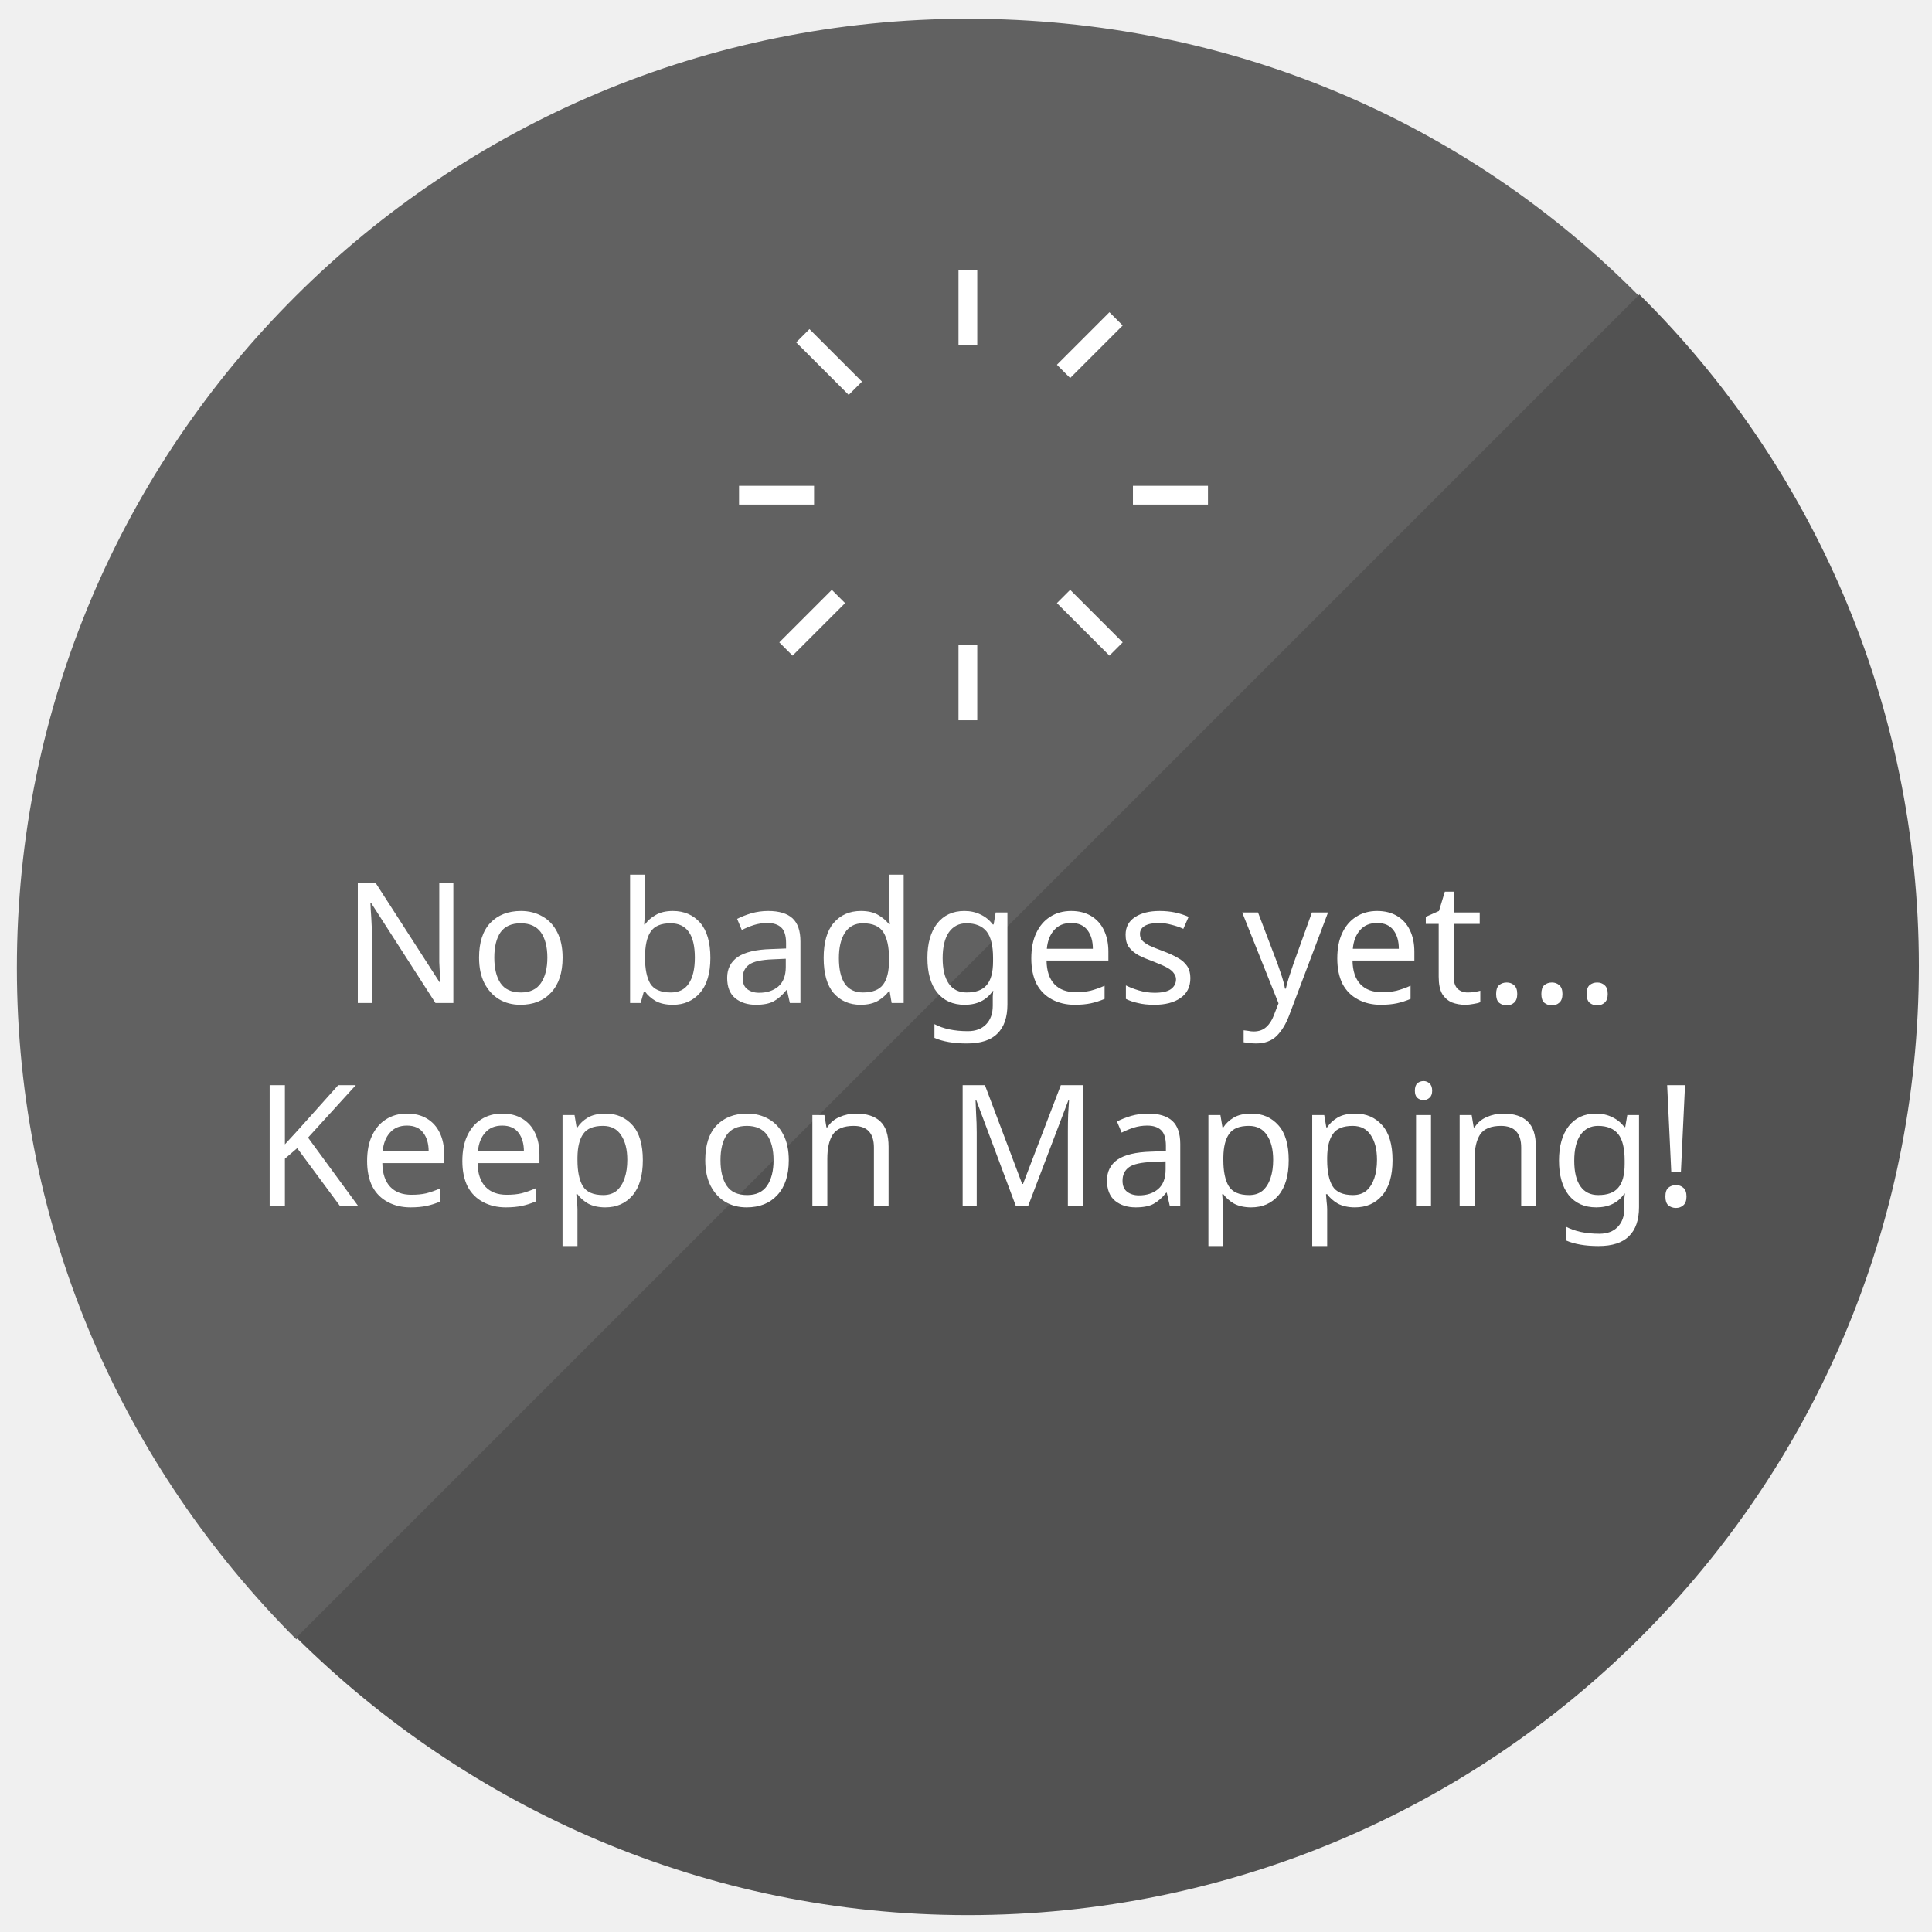
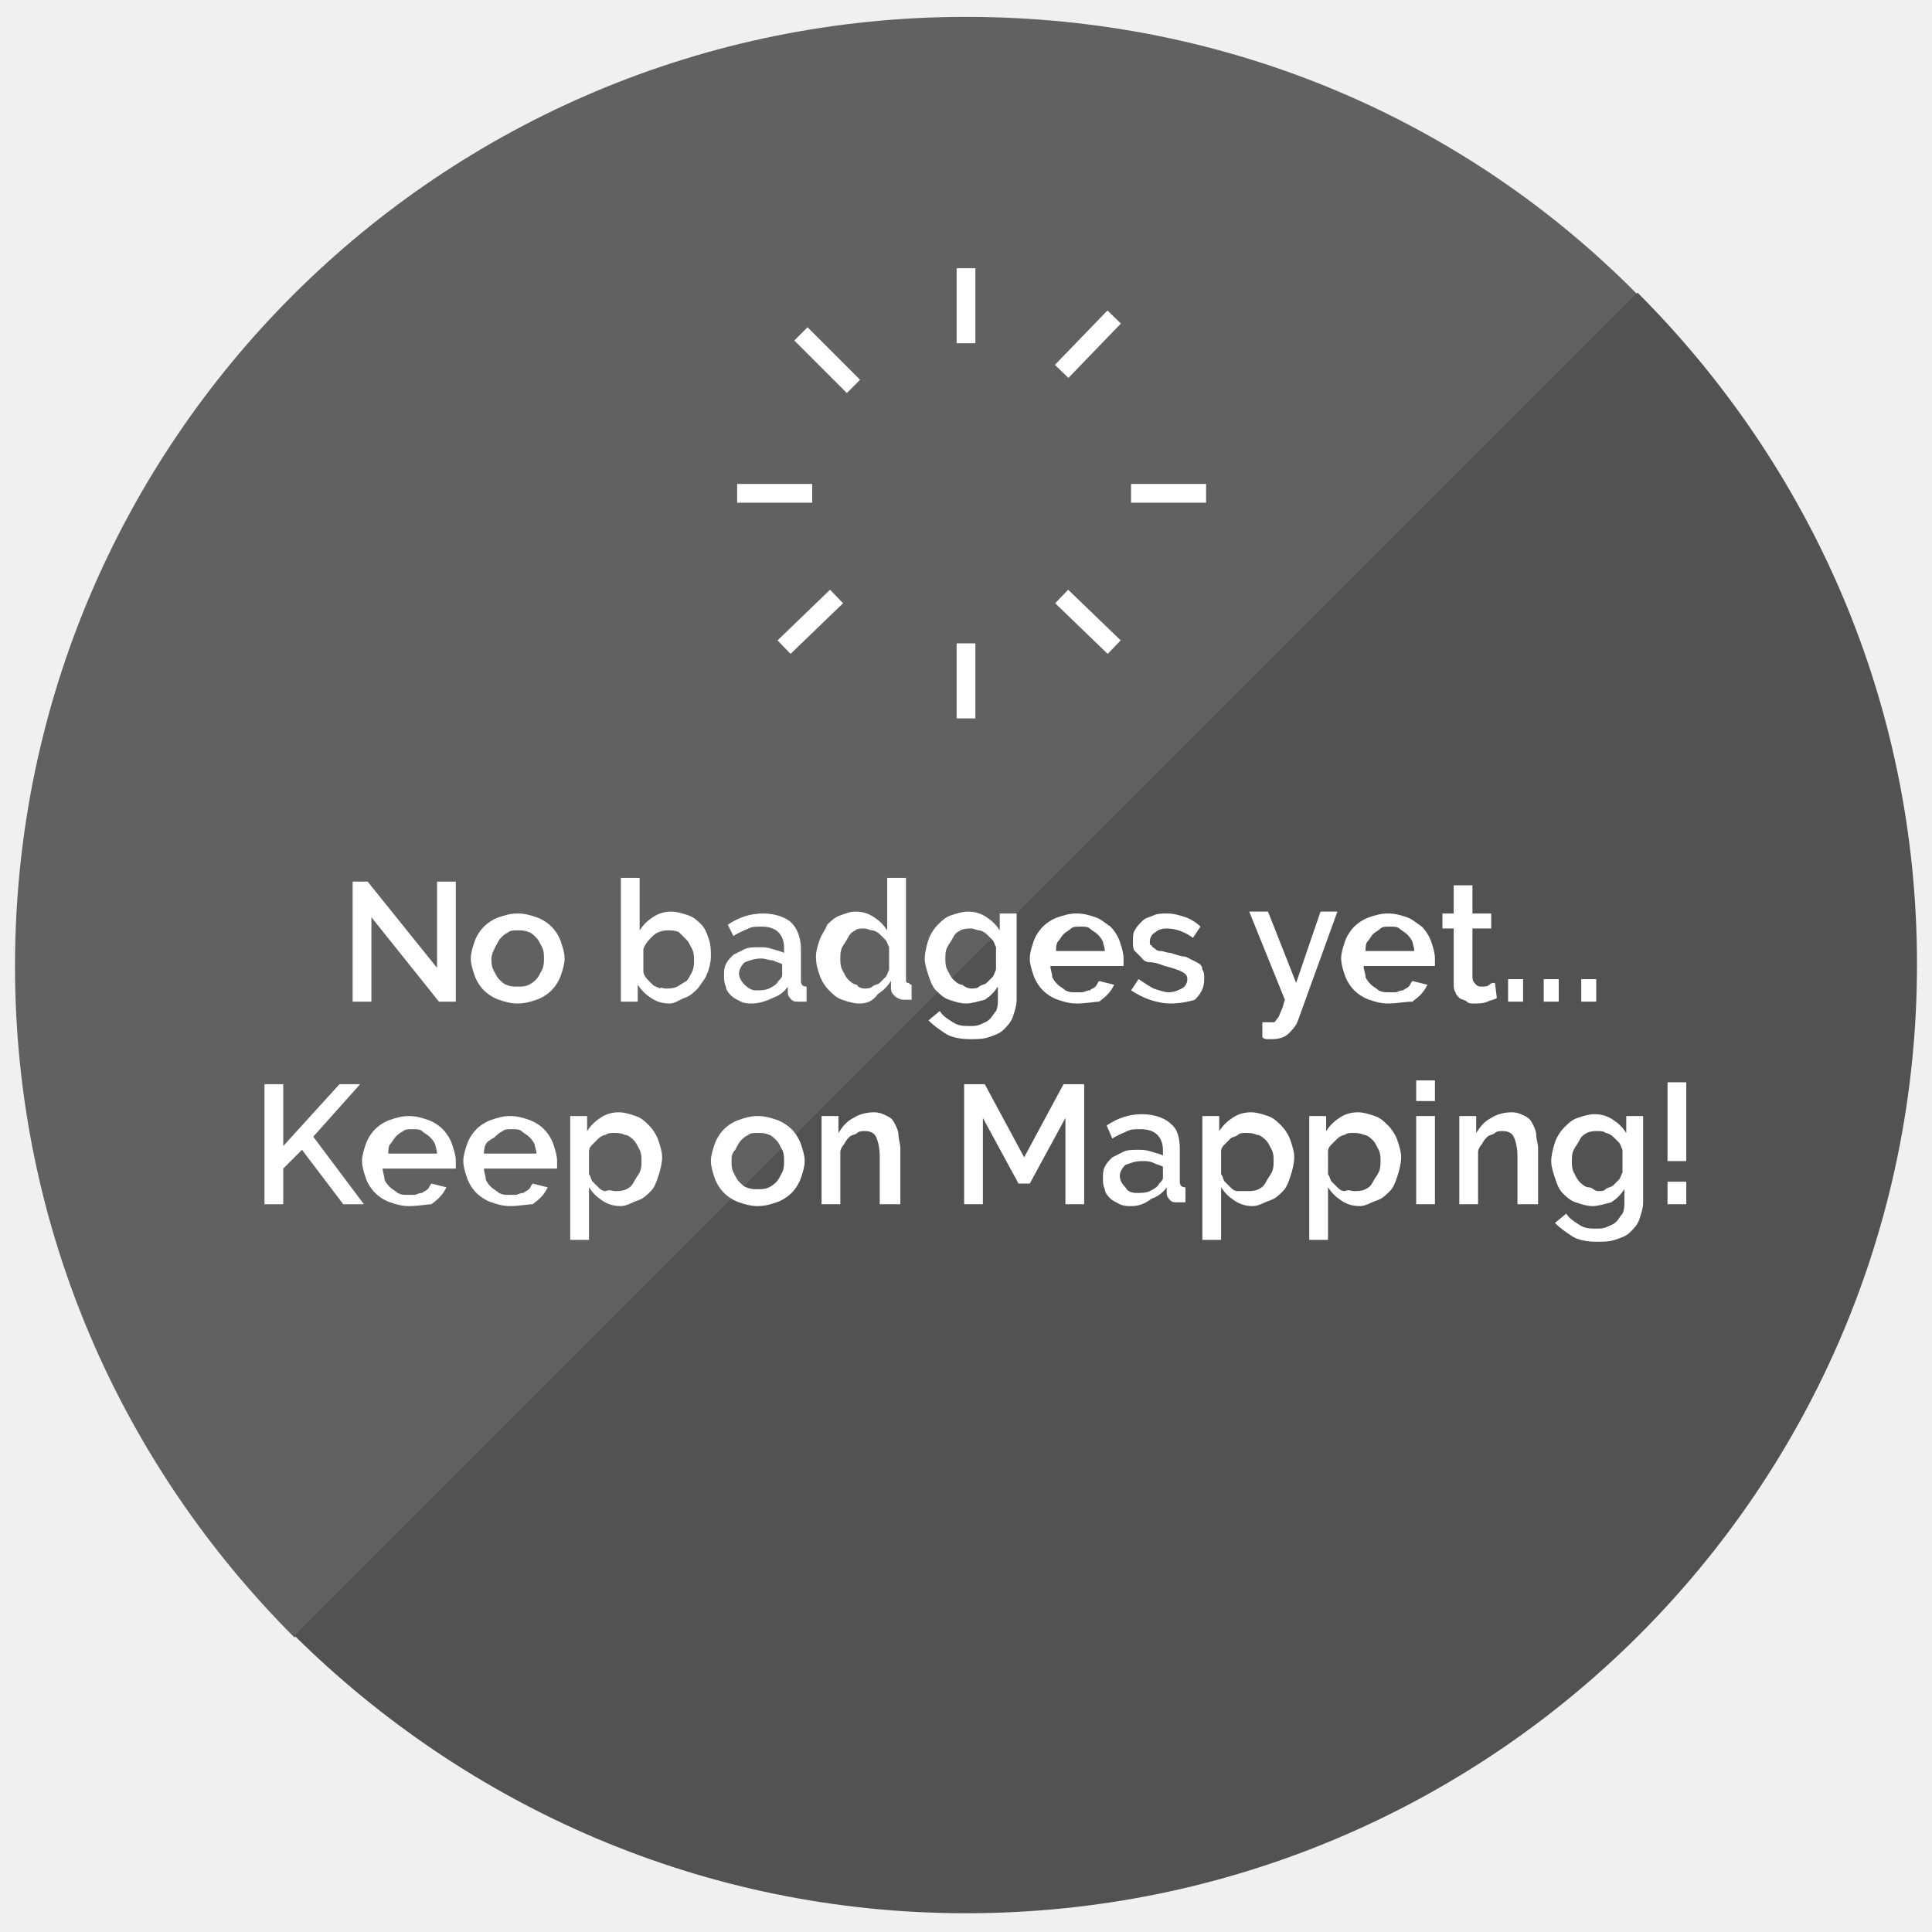
- <svg xmlns="http://www.w3.org/2000/svg" version="1.1" id="Layer_1" x="0px" y="0px" viewBox="-20 21 103 103" style="enable-background:new -20 21 103 103;" xml:space="preserve">
+ <svg xmlns="http://www.w3.org/2000/svg" version="1.1" id="Layer_1" x="0px" y="0px" viewBox="-20 75 103 103" style="enable-background:new -20 75 103 103;" xml:space="preserve">
  <style type="text/css">
	.st0{fill:#616161;}
	.st1{fill:#525252;}
	.st2{fill:none;stroke:#FFFFFF;stroke-miterlimit:10;}
- 	.st3{fill:#FFFFFF;}
- 	.st4{font-family:'Raleway-SemiBold';}
- 	.st5{font-size:9px;}
+ 	.st3{enable-background:new    ;}
+ 	.st4{fill:#FFFFFF;}
</style>
  <g id="Page-1_1_">
    <g id="_x31_-1-graphic">
      <g id="Page-1">
        <g id="Badge_Inner">
          <g id="Group">
            <g id="Shape">
-               <path class="st0" d="M31.6,22c-28,0-50.7,22.6-50.7,50.6c0,14,5.7,26.6,14.9,35.8l71.6-71.6C58.2,27.5,45.6,22,31.6,22        L31.6,22L31.6,22z" />
-               <path class="st1" d="M67.4,36.7l-71.6,71.6c9.2,9.1,21.8,14.8,35.8,14.8c28,0,50.7-22.6,50.7-50.6        C82.3,58.5,76.6,45.8,67.4,36.7L67.4,36.7L67.4,36.7z" />
+               <path class="st0" d="M31.5,75.9c-28,0-50.7,22.6-50.7,50.6c0,14,5.7,26.6,14.9,35.8l71.6-71.6C58.1,81.4,45.5,75.9,31.5,75.9        L31.5,75.9L31.5,75.9z" />
+               <path class="st1" d="M67.3,90.6l-71.6,71.6c9.2,9.1,21.8,14.8,35.8,14.8c28,0,50.7-22.6,50.7-50.6        C82.2,112.4,76.5,99.8,67.3,90.6L67.3,90.6L67.3,90.6z" />
            </g>
          </g>
        </g>
      </g>
    </g>
  </g>
  <g>
-     <line class="st2" x1="31.6" y1="55.4" x2="31.6" y2="59.4" />
-     <line class="st2" x1="31.6" y1="35.4" x2="31.6" y2="39.4" />
-     <line class="st2" x1="23.4" y1="47.4" x2="19.4" y2="47.4" />
-     <line class="st2" x1="44.4" y1="47.4" x2="40.4" y2="47.4" />
-     <line class="st2" x1="25.6" y1="41.7" x2="22.8" y2="38.9" />
-     <line class="st2" x1="39.5" y1="55.6" x2="36.7" y2="52.8" />
-     <line class="st2" x1="36.7" y1="40.8" x2="39.5" y2="38" />
-     <line class="st2" x1="21.9" y1="55.6" x2="24.7" y2="52.8" />
+     <line class="st2" x1="31.5" y1="109.3" x2="31.5" y2="113.3" />
+     <line class="st2" x1="31.5" y1="89.3" x2="31.5" y2="93.3" />
+     <line class="st2" x1="23.3" y1="101.3" x2="19.3" y2="101.3" />
+     <line class="st2" x1="44.3" y1="101.3" x2="40.3" y2="101.3" />
+     <line class="st2" x1="25.5" y1="95.6" x2="22.7" y2="92.8" />
+     <line class="st2" x1="39.4" y1="109.5" x2="36.6" y2="106.8" />
+     <line class="st2" x1="36.6" y1="94.8" x2="39.4" y2="91.9" />
+     <line class="st2" x1="21.8" y1="109.5" x2="24.6" y2="106.8" />
  </g>
  <g>
-     <text transform="matrix(1 0 0 1 -1.7995 74.4733)">
-       <tspan x="0" y="0" class="st3 st4 st5">No badges yet...</tspan>
-       <tspan x="-4.7" y="10.8" class="st3 st4 st5">Keep on Mapping!</tspan>
-     </text>
+     <g class="st3">
+       <path class="st4" d="M-0.2,123.9v4.5h-1V122h0.8l3.7,4.6V122h1v6.4H3.4L-0.2,123.9z" />
+       <path class="st4" d="M7.6,128.5c-0.4,0-0.7-0.1-1-0.2s-0.6-0.3-0.8-0.5c-0.2-0.2-0.4-0.5-0.5-0.8c-0.1-0.3-0.2-0.6-0.2-0.9    c0-0.3,0.1-0.6,0.2-0.9c0.1-0.3,0.3-0.6,0.5-0.8c0.2-0.2,0.5-0.4,0.8-0.5c0.3-0.1,0.6-0.2,1-0.2c0.4,0,0.7,0.1,1,0.2    s0.6,0.3,0.8,0.5c0.2,0.2,0.4,0.5,0.5,0.8c0.1,0.3,0.2,0.6,0.2,0.9c0,0.3-0.1,0.6-0.2,0.9c-0.1,0.3-0.3,0.6-0.5,0.8    c-0.2,0.2-0.5,0.4-0.8,0.5S8,128.5,7.6,128.5z M6.2,126.1c0,0.2,0,0.4,0.1,0.6c0.1,0.2,0.2,0.4,0.3,0.5c0.1,0.1,0.3,0.3,0.4,0.3    c0.2,0.1,0.4,0.1,0.6,0.1c0.2,0,0.4,0,0.6-0.1c0.2-0.1,0.3-0.2,0.4-0.3c0.1-0.1,0.2-0.3,0.3-0.5c0.1-0.2,0.1-0.4,0.1-0.6    c0-0.2,0-0.4-0.1-0.6c-0.1-0.2-0.2-0.4-0.3-0.5c-0.1-0.1-0.3-0.3-0.4-0.3c-0.2-0.1-0.4-0.1-0.6-0.1c-0.2,0-0.4,0-0.5,0.1    c-0.2,0.1-0.3,0.2-0.4,0.3c-0.1,0.1-0.2,0.3-0.3,0.5C6.3,125.7,6.2,125.9,6.2,126.1z" />
+       <path class="st4" d="M15.7,128.5c-0.4,0-0.7-0.1-1-0.3c-0.3-0.2-0.5-0.4-0.7-0.7v0.9h-0.9v-6.6h1v2.8c0.2-0.3,0.4-0.5,0.7-0.7    c0.3-0.2,0.6-0.3,1-0.3c0.3,0,0.6,0.1,0.9,0.2c0.3,0.1,0.5,0.3,0.7,0.5c0.2,0.2,0.3,0.5,0.4,0.8s0.1,0.6,0.1,0.9    c0,0.3-0.1,0.7-0.2,0.9c-0.1,0.3-0.3,0.5-0.5,0.8c-0.2,0.2-0.4,0.4-0.7,0.5S16,128.5,15.7,128.5z M15.5,127.7c0.2,0,0.4,0,0.6-0.1    c0.2-0.1,0.3-0.2,0.5-0.3c0.1-0.1,0.2-0.3,0.3-0.5c0.1-0.2,0.1-0.4,0.1-0.6s0-0.4-0.1-0.6s-0.2-0.4-0.3-0.5    c-0.1-0.1-0.3-0.3-0.4-0.4c-0.2-0.1-0.4-0.1-0.6-0.1c-0.3,0-0.6,0.1-0.8,0.3c-0.2,0.2-0.4,0.4-0.5,0.7v1.2c0,0.1,0.1,0.3,0.2,0.4    s0.2,0.2,0.3,0.3s0.2,0.1,0.4,0.2C15.2,127.6,15.3,127.7,15.5,127.7z" />
+       <path class="st4" d="M20.1,128.5c-0.2,0-0.4,0-0.6-0.1s-0.4-0.2-0.5-0.3c-0.1-0.1-0.3-0.3-0.3-0.5c-0.1-0.2-0.1-0.4-0.1-0.6    c0-0.2,0-0.4,0.1-0.6c0.1-0.2,0.2-0.3,0.4-0.5c0.2-0.1,0.4-0.2,0.6-0.3c0.2-0.1,0.5-0.1,0.8-0.1c0.2,0,0.4,0,0.7,0.1    s0.4,0.1,0.6,0.2v-0.3c0-0.3-0.1-0.6-0.3-0.8c-0.2-0.2-0.5-0.3-0.9-0.3c-0.3,0-0.5,0-0.7,0.1c-0.2,0.1-0.5,0.2-0.8,0.4l-0.3-0.6    c0.6-0.4,1.2-0.6,1.9-0.6c0.6,0,1.2,0.2,1.5,0.5s0.5,0.8,0.5,1.4v1.7c0,0.2,0.1,0.3,0.3,0.3v0.8c-0.1,0-0.2,0-0.2,0s-0.1,0-0.2,0    c-0.2,0-0.3,0-0.4-0.1c-0.1-0.1-0.2-0.2-0.2-0.4l0-0.3c-0.2,0.3-0.5,0.5-0.8,0.6C20.8,128.4,20.4,128.5,20.1,128.5z M20.3,127.8    c0.2,0,0.5,0,0.7-0.1s0.4-0.2,0.5-0.4c0.1-0.1,0.2-0.2,0.2-0.3v-0.6c-0.2-0.1-0.3-0.1-0.5-0.2c-0.2,0-0.4-0.1-0.6-0.1    c-0.4,0-0.6,0.1-0.9,0.2c-0.2,0.2-0.3,0.4-0.3,0.6c0,0.2,0.1,0.4,0.3,0.6C19.9,127.7,20.1,127.8,20.3,127.8z" />
+       <path class="st4" d="M25.8,128.5c-0.3,0-0.6-0.1-0.9-0.2s-0.5-0.3-0.7-0.5c-0.2-0.2-0.4-0.5-0.5-0.8c-0.1-0.3-0.2-0.6-0.2-1    c0-0.3,0.1-0.6,0.2-0.9s0.3-0.5,0.4-0.8c0.2-0.2,0.4-0.4,0.7-0.5s0.5-0.2,0.8-0.2c0.4,0,0.7,0.1,1,0.3c0.3,0.2,0.5,0.4,0.7,0.7    v-2.8h1v5.4c0,0.1,0,0.2,0.1,0.2s0.1,0.1,0.2,0.1v0.8c-0.1,0-0.2,0-0.2,0s-0.1,0-0.2,0c-0.2,0-0.4-0.1-0.5-0.2    c-0.1-0.1-0.2-0.2-0.2-0.4l0-0.4c-0.2,0.3-0.4,0.5-0.7,0.7C26.5,128.4,26.2,128.5,25.8,128.5z M26.1,127.7c0.1,0,0.3,0,0.4-0.1    s0.3-0.1,0.4-0.2s0.2-0.2,0.3-0.3c0.1-0.1,0.1-0.2,0.2-0.4v-1.2c-0.1-0.2-0.1-0.3-0.2-0.4c-0.1-0.1-0.2-0.2-0.3-0.3    c-0.1-0.1-0.3-0.2-0.4-0.2s-0.3-0.1-0.4-0.1c-0.2,0-0.4,0-0.5,0.1c-0.2,0.1-0.3,0.2-0.4,0.4c-0.1,0.2-0.2,0.3-0.3,0.5    c-0.1,0.2-0.1,0.4-0.1,0.6c0,0.2,0,0.4,0.1,0.6c0.1,0.2,0.2,0.4,0.3,0.5c0.1,0.1,0.3,0.3,0.5,0.3    C25.7,127.6,25.9,127.7,26.1,127.7z" />
+       <path class="st4" d="M31.5,128.5c-0.3,0-0.6-0.1-0.9-0.2s-0.5-0.3-0.7-0.5s-0.3-0.5-0.4-0.8c-0.1-0.3-0.2-0.6-0.2-0.9    c0-0.3,0.1-0.7,0.2-1c0.1-0.3,0.3-0.6,0.5-0.8s0.4-0.4,0.7-0.5s0.6-0.2,0.9-0.2c0.4,0,0.7,0.1,1,0.3c0.3,0.2,0.5,0.4,0.7,0.7v-0.9    h0.9v4.6c0,0.3-0.1,0.6-0.2,0.9c-0.1,0.3-0.3,0.5-0.5,0.7c-0.2,0.2-0.5,0.3-0.8,0.4c-0.3,0.1-0.6,0.1-1,0.1c-0.5,0-1-0.1-1.3-0.3    c-0.3-0.2-0.6-0.4-0.9-0.7l0.6-0.5c0.2,0.3,0.4,0.4,0.7,0.6s0.6,0.2,0.9,0.2c0.2,0,0.4,0,0.6-0.1c0.2-0.1,0.3-0.1,0.5-0.3    c0.1-0.1,0.2-0.3,0.3-0.4c0.1-0.2,0.1-0.4,0.1-0.6v-0.7c-0.2,0.3-0.4,0.5-0.7,0.7C32.1,128.4,31.8,128.5,31.5,128.5z M31.8,127.7    c0.1,0,0.3,0,0.4-0.1c0.1-0.1,0.3-0.1,0.4-0.2s0.2-0.2,0.3-0.3c0.1-0.1,0.1-0.2,0.2-0.4v-1.2c-0.1-0.2-0.1-0.3-0.2-0.4    c-0.1-0.1-0.2-0.2-0.3-0.3s-0.3-0.2-0.4-0.2s-0.3-0.1-0.4-0.1c-0.2,0-0.4,0-0.6,0.1c-0.2,0.1-0.3,0.2-0.4,0.4s-0.2,0.3-0.3,0.5    c-0.1,0.2-0.1,0.4-0.1,0.6c0,0.2,0,0.4,0.1,0.6c0.1,0.2,0.2,0.4,0.3,0.5c0.1,0.1,0.3,0.3,0.5,0.3    C31.4,127.6,31.6,127.7,31.8,127.7z" />
+       <path class="st4" d="M37.4,128.5c-0.4,0-0.7-0.1-1-0.2s-0.6-0.3-0.8-0.5s-0.4-0.5-0.5-0.8c-0.1-0.3-0.2-0.6-0.2-0.9    s0.1-0.6,0.2-0.9c0.1-0.3,0.3-0.6,0.5-0.8s0.5-0.4,0.8-0.5s0.6-0.2,1-0.2c0.4,0,0.7,0.1,1,0.2s0.5,0.3,0.8,0.5    c0.2,0.2,0.4,0.5,0.5,0.8c0.1,0.3,0.2,0.6,0.2,0.9c0,0.1,0,0.1,0,0.2c0,0.1,0,0.1,0,0.2H36c0,0.2,0.1,0.4,0.1,0.6    c0.1,0.2,0.2,0.3,0.3,0.4c0.1,0.1,0.3,0.2,0.4,0.3c0.2,0.1,0.3,0.1,0.5,0.1c0.1,0,0.3,0,0.4,0s0.2-0.1,0.4-0.1    c0.1-0.1,0.2-0.1,0.3-0.2c0.1-0.1,0.1-0.2,0.2-0.3l0.8,0.2c-0.2,0.4-0.4,0.6-0.8,0.9C38.4,128.4,37.9,128.5,37.4,128.5z     M38.9,125.7c0-0.2-0.1-0.4-0.1-0.5c-0.1-0.2-0.2-0.3-0.3-0.4s-0.3-0.2-0.4-0.3s-0.3-0.1-0.5-0.1c-0.2,0-0.4,0-0.5,0.1    s-0.3,0.2-0.4,0.3s-0.2,0.3-0.3,0.4s-0.1,0.4-0.1,0.5H38.9z" />
+       <path class="st4" d="M42.4,128.5c-0.4,0-0.8-0.1-1.1-0.2s-0.7-0.3-1-0.5l0.4-0.6c0.3,0.2,0.6,0.4,0.8,0.5c0.3,0.1,0.6,0.2,0.8,0.2    c0.3,0,0.5-0.1,0.7-0.2s0.3-0.3,0.3-0.5c0-0.2-0.1-0.3-0.3-0.4s-0.5-0.2-0.9-0.3c-0.3-0.1-0.5-0.2-0.8-0.2s-0.4-0.2-0.5-0.3    c-0.1-0.1-0.2-0.2-0.3-0.3s-0.1-0.3-0.1-0.5c0-0.2,0-0.5,0.1-0.6c0.1-0.2,0.2-0.3,0.4-0.5s0.4-0.2,0.6-0.3    c0.2-0.1,0.5-0.1,0.7-0.1c0.4,0,0.7,0.1,1,0.2c0.3,0.1,0.6,0.3,0.8,0.5l-0.4,0.6c-0.4-0.3-0.9-0.5-1.4-0.5c-0.3,0-0.5,0.1-0.6,0.2    c-0.2,0.1-0.3,0.3-0.3,0.5c0,0.1,0,0.2,0.1,0.2c0,0.1,0.1,0.1,0.2,0.2s0.2,0.1,0.3,0.1s0.3,0.1,0.5,0.1c0.3,0.1,0.6,0.2,0.8,0.2    c0.2,0.1,0.4,0.2,0.6,0.3c0.2,0.1,0.3,0.2,0.3,0.4c0.1,0.1,0.1,0.3,0.1,0.5c0,0.5-0.2,0.8-0.5,1.1    C43.4,128.4,42.9,128.5,42.4,128.5z" />
+       <path class="st4" d="M47.2,129.5c0.1,0,0.2,0,0.3,0c0.1,0,0.2,0,0.2,0c0.1,0,0.1,0,0.2,0c0.1,0,0.1-0.1,0.2-0.2    c0.1-0.1,0.1-0.2,0.2-0.4c0.1-0.2,0.1-0.3,0.2-0.6l-1.9-4.7h1l1.5,3.8l1.3-3.8h0.9l-2.1,5.8c-0.1,0.3-0.3,0.5-0.5,0.7    c-0.2,0.2-0.5,0.3-0.9,0.3c-0.1,0-0.1,0-0.2,0s-0.2,0-0.3-0.1V129.5z" />
+       <path class="st4" d="M54,128.5c-0.4,0-0.7-0.1-1-0.2s-0.6-0.3-0.8-0.5s-0.4-0.5-0.5-0.8c-0.1-0.3-0.2-0.6-0.2-0.9s0.1-0.6,0.2-0.9    c0.1-0.3,0.3-0.6,0.5-0.8s0.5-0.4,0.8-0.5s0.6-0.2,1-0.2c0.4,0,0.7,0.1,1,0.2s0.5,0.3,0.8,0.5c0.2,0.2,0.4,0.5,0.5,0.8    c0.1,0.3,0.2,0.6,0.2,0.9c0,0.1,0,0.1,0,0.2c0,0.1,0,0.1,0,0.2h-3.8c0,0.2,0.1,0.4,0.1,0.6c0.1,0.2,0.2,0.3,0.3,0.4    c0.1,0.1,0.3,0.2,0.4,0.3c0.2,0.1,0.3,0.1,0.5,0.1c0.1,0,0.3,0,0.4,0s0.2-0.1,0.4-0.1c0.1-0.1,0.2-0.1,0.3-0.2    c0.1-0.1,0.1-0.2,0.2-0.3l0.8,0.2c-0.2,0.4-0.4,0.6-0.8,0.9C54.9,128.4,54.5,128.5,54,128.5z M55.4,125.7c0-0.2-0.1-0.4-0.1-0.5    c-0.1-0.2-0.2-0.3-0.3-0.4s-0.3-0.2-0.4-0.3s-0.3-0.1-0.5-0.1c-0.2,0-0.4,0-0.5,0.1s-0.3,0.2-0.4,0.3s-0.2,0.3-0.3,0.4    s-0.1,0.4-0.1,0.5H55.4z" />
+       <path class="st4" d="M59.8,128.2c-0.1,0.1-0.3,0.1-0.5,0.2c-0.2,0.1-0.5,0.1-0.7,0.1c-0.2,0-0.3,0-0.4-0.1s-0.3-0.1-0.4-0.2    c-0.1-0.1-0.2-0.2-0.2-0.3c-0.1-0.1-0.1-0.3-0.1-0.5v-2.9h-0.6v-0.8h0.6v-1.5h1v1.5h1v0.8h-1v2.6c0,0.2,0.1,0.3,0.2,0.4    c0.1,0.1,0.2,0.1,0.3,0.1s0.3,0,0.4-0.1s0.2-0.1,0.3-0.1L59.8,128.2z" />
+       <path class="st4" d="M60.4,128.4v-1.2h0.8v1.2H60.4z" />
+       <path class="st4" d="M62.3,128.4v-1.2h0.8v1.2H62.3z" />
+       <path class="st4" d="M64.3,128.4v-1.2h0.8v1.2H64.3z" />
+     </g>
+     <g class="st3">
+       <path class="st4" d="M-5.9,139.2v-6.4h1v3.3l3-3.3h1.1l-2.5,2.8l2.7,3.6h-1.1l-2.2-2.9l-1,1v1.9H-5.9z" />
+       <path class="st4" d="M1.8,139.3c-0.4,0-0.7-0.1-1-0.2c-0.3-0.1-0.6-0.3-0.8-0.5s-0.4-0.5-0.5-0.8c-0.1-0.3-0.2-0.6-0.2-0.9    s0.1-0.6,0.2-0.9c0.1-0.3,0.3-0.6,0.5-0.8s0.5-0.4,0.8-0.5c0.3-0.1,0.6-0.2,1-0.2c0.4,0,0.7,0.1,1,0.2s0.6,0.3,0.8,0.5    c0.2,0.2,0.4,0.5,0.5,0.8c0.1,0.3,0.2,0.6,0.2,0.9c0,0.1,0,0.1,0,0.2c0,0.1,0,0.1,0,0.2H0.4c0,0.2,0.1,0.4,0.1,0.6    c0.1,0.2,0.2,0.3,0.3,0.4c0.1,0.1,0.3,0.2,0.4,0.3c0.2,0.1,0.3,0.1,0.5,0.1c0.1,0,0.3,0,0.4,0c0.1,0,0.2-0.1,0.4-0.1    c0.1-0.1,0.2-0.1,0.3-0.2c0.1-0.1,0.1-0.2,0.2-0.3l0.8,0.2c-0.2,0.4-0.4,0.6-0.8,0.9C2.8,139.2,2.3,139.3,1.8,139.3z M3.3,136.5    c0-0.2-0.1-0.4-0.1-0.5c-0.1-0.2-0.2-0.3-0.3-0.4s-0.3-0.2-0.4-0.3s-0.3-0.1-0.5-0.1s-0.4,0-0.5,0.1c-0.2,0.1-0.3,0.2-0.4,0.3    s-0.2,0.3-0.3,0.4s-0.1,0.4-0.1,0.5H3.3z" />
+       <path class="st4" d="M7.2,139.3c-0.4,0-0.7-0.1-1-0.2c-0.3-0.1-0.6-0.3-0.8-0.5s-0.4-0.5-0.5-0.8c-0.1-0.3-0.2-0.6-0.2-0.9    s0.1-0.6,0.2-0.9c0.1-0.3,0.3-0.6,0.5-0.8s0.5-0.4,0.8-0.5c0.3-0.1,0.6-0.2,1-0.2c0.4,0,0.7,0.1,1,0.2s0.6,0.3,0.8,0.5    c0.2,0.2,0.4,0.5,0.5,0.8c0.1,0.3,0.2,0.6,0.2,0.9c0,0.1,0,0.1,0,0.2c0,0.1,0,0.1,0,0.2H5.8c0,0.2,0.1,0.4,0.1,0.6    c0.1,0.2,0.2,0.3,0.3,0.4c0.1,0.1,0.3,0.2,0.4,0.3c0.2,0.1,0.3,0.1,0.5,0.1c0.1,0,0.3,0,0.4,0c0.1,0,0.2-0.1,0.4-0.1    c0.1-0.1,0.2-0.1,0.3-0.2c0.1-0.1,0.1-0.2,0.2-0.3l0.8,0.2c-0.2,0.4-0.4,0.6-0.8,0.9C8.1,139.2,7.7,139.3,7.2,139.3z M8.6,136.5    c0-0.2-0.1-0.4-0.1-0.5c-0.1-0.2-0.2-0.3-0.3-0.4s-0.3-0.2-0.4-0.3s-0.3-0.1-0.5-0.1s-0.4,0-0.5,0.1c-0.2,0.1-0.3,0.2-0.4,0.3    S6,135.8,5.9,136s-0.1,0.4-0.1,0.5H8.6z" />
+       <path class="st4" d="M13.1,139.3c-0.4,0-0.7-0.1-1-0.3c-0.3-0.2-0.5-0.4-0.7-0.7v2.8h-1v-6.6h0.9v0.8c0.2-0.3,0.4-0.5,0.7-0.7    c0.3-0.2,0.6-0.3,1-0.3c0.3,0,0.6,0.1,0.9,0.2s0.5,0.3,0.7,0.5c0.2,0.2,0.4,0.5,0.5,0.8s0.2,0.6,0.2,0.9c0,0.3-0.1,0.7-0.2,1    c-0.1,0.3-0.2,0.6-0.4,0.8c-0.2,0.2-0.4,0.4-0.7,0.5S13.4,139.3,13.1,139.3z M12.8,138.5c0.2,0,0.4,0,0.6-0.1    c0.2-0.1,0.3-0.2,0.4-0.4s0.2-0.3,0.3-0.5c0.1-0.2,0.1-0.4,0.1-0.6c0-0.2,0-0.4-0.1-0.6c-0.1-0.2-0.2-0.4-0.3-0.5    c-0.1-0.1-0.3-0.3-0.5-0.3c-0.2-0.1-0.4-0.1-0.6-0.1c-0.1,0-0.3,0-0.4,0.1c-0.1,0-0.3,0.1-0.4,0.2s-0.2,0.2-0.3,0.3    c-0.1,0.1-0.2,0.2-0.2,0.4v1.2c0.1,0.1,0.1,0.3,0.2,0.4c0.1,0.1,0.2,0.2,0.3,0.3c0.1,0.1,0.2,0.2,0.4,0.2    C12.5,138.4,12.6,138.5,12.8,138.5z" />
+       <path class="st4" d="M20.4,139.3c-0.4,0-0.7-0.1-1-0.2s-0.6-0.3-0.8-0.5c-0.2-0.2-0.4-0.5-0.5-0.8c-0.1-0.3-0.2-0.6-0.2-0.9    c0-0.3,0.1-0.6,0.2-0.9c0.1-0.3,0.3-0.6,0.5-0.8c0.2-0.2,0.5-0.4,0.8-0.5c0.3-0.1,0.6-0.2,1-0.2c0.4,0,0.7,0.1,1,0.2    s0.6,0.3,0.8,0.5c0.2,0.2,0.4,0.5,0.5,0.8c0.1,0.3,0.2,0.6,0.2,0.9c0,0.3-0.1,0.6-0.2,0.9c-0.1,0.3-0.3,0.6-0.5,0.8    c-0.2,0.2-0.5,0.4-0.8,0.5S20.8,139.3,20.4,139.3z M19,136.9c0,0.2,0,0.4,0.1,0.6c0.1,0.2,0.2,0.4,0.3,0.5    c0.1,0.1,0.3,0.3,0.4,0.3c0.2,0.1,0.4,0.1,0.6,0.1c0.2,0,0.4,0,0.6-0.1c0.2-0.1,0.3-0.2,0.4-0.3c0.1-0.1,0.2-0.3,0.3-0.5    c0.1-0.2,0.1-0.4,0.1-0.6c0-0.2,0-0.4-0.1-0.6c-0.1-0.2-0.2-0.4-0.3-0.5c-0.1-0.1-0.3-0.3-0.4-0.3c-0.2-0.1-0.4-0.1-0.6-0.1    c-0.2,0-0.4,0-0.5,0.1c-0.2,0.1-0.3,0.2-0.4,0.3c-0.1,0.1-0.2,0.3-0.3,0.5C19,136.5,19,136.7,19,136.9z" />
+       <path class="st4" d="M27.9,139.2h-1v-2.6c0-0.4-0.1-0.8-0.2-1c-0.1-0.2-0.3-0.3-0.6-0.3c-0.1,0-0.3,0-0.4,0.1s-0.3,0.1-0.4,0.2    c-0.1,0.1-0.2,0.2-0.3,0.4c-0.1,0.1-0.2,0.3-0.2,0.4v2.8h-1v-4.7h0.9v0.9c0.2-0.3,0.4-0.6,0.8-0.8c0.3-0.2,0.7-0.3,1.1-0.3    c0.3,0,0.5,0.1,0.7,0.2c0.2,0.1,0.3,0.2,0.4,0.4c0.1,0.2,0.2,0.4,0.2,0.6c0,0.2,0.1,0.5,0.1,0.7V139.2z" />
+       <path class="st4" d="M36.8,139.2v-4.6l-1.9,3.5h-0.6l-1.9-3.5v4.6h-1v-6.4h1.1l2.1,3.9l2.1-3.9h1.1v6.4H36.8z" />
+       <path class="st4" d="M40.3,139.3c-0.2,0-0.4,0-0.6-0.1c-0.2-0.1-0.4-0.2-0.5-0.3s-0.3-0.3-0.3-0.5c-0.1-0.2-0.1-0.4-0.1-0.6    c0-0.2,0-0.4,0.1-0.6c0.1-0.2,0.2-0.3,0.4-0.5c0.2-0.1,0.4-0.2,0.6-0.3c0.2-0.1,0.5-0.1,0.8-0.1c0.2,0,0.4,0,0.7,0.1    s0.4,0.1,0.6,0.2v-0.3c0-0.3-0.1-0.6-0.3-0.8c-0.2-0.2-0.5-0.3-0.9-0.3c-0.3,0-0.5,0-0.7,0.1c-0.2,0.1-0.5,0.2-0.8,0.4L39,135    c0.6-0.4,1.2-0.6,1.9-0.6c0.6,0,1.2,0.2,1.5,0.5c0.4,0.3,0.5,0.8,0.5,1.4v1.7c0,0.2,0.1,0.3,0.3,0.3v0.8c-0.1,0-0.2,0-0.2,0    c-0.1,0-0.1,0-0.2,0c-0.2,0-0.3,0-0.4-0.1c-0.1-0.1-0.2-0.2-0.2-0.4l0-0.3c-0.2,0.3-0.5,0.5-0.8,0.6    C41,139.2,40.7,139.3,40.3,139.3z M40.6,138.6c0.2,0,0.5,0,0.7-0.1s0.4-0.2,0.5-0.4c0.1-0.1,0.2-0.2,0.2-0.3v-0.6    c-0.2-0.1-0.3-0.1-0.5-0.2s-0.4-0.1-0.6-0.1c-0.4,0-0.6,0.1-0.9,0.2c-0.2,0.2-0.3,0.4-0.3,0.6c0,0.2,0.1,0.4,0.3,0.6    C40.1,138.5,40.3,138.6,40.6,138.6z" />
+       <path class="st4" d="M46.8,139.3c-0.4,0-0.7-0.1-1-0.3c-0.3-0.2-0.5-0.4-0.7-0.7v2.8h-1v-6.6H45v0.8c0.2-0.3,0.4-0.5,0.7-0.7    s0.6-0.3,1-0.3c0.3,0,0.6,0.1,0.9,0.2c0.3,0.1,0.5,0.3,0.7,0.5c0.2,0.2,0.4,0.5,0.5,0.8c0.1,0.3,0.2,0.6,0.2,0.9    c0,0.3-0.1,0.7-0.2,1c-0.1,0.3-0.2,0.6-0.4,0.8c-0.2,0.2-0.4,0.4-0.7,0.5S47.1,139.3,46.8,139.3z M46.5,138.5c0.2,0,0.4,0,0.6-0.1    c0.2-0.1,0.3-0.2,0.4-0.4s0.2-0.3,0.3-0.5c0.1-0.2,0.1-0.4,0.1-0.6c0-0.2,0-0.4-0.1-0.6c-0.1-0.2-0.2-0.4-0.3-0.5    c-0.1-0.1-0.3-0.3-0.5-0.3c-0.2-0.1-0.4-0.1-0.6-0.1c-0.1,0-0.3,0-0.4,0.1s-0.3,0.1-0.4,0.2s-0.2,0.2-0.3,0.3    c-0.1,0.1-0.2,0.2-0.2,0.4v1.2c0.1,0.1,0.1,0.3,0.2,0.4c0.1,0.1,0.2,0.2,0.3,0.3c0.1,0.1,0.2,0.2,0.4,0.2S46.4,138.5,46.5,138.5z" />
+       <path class="st4" d="M52.5,139.3c-0.4,0-0.7-0.1-1-0.3c-0.3-0.2-0.5-0.4-0.7-0.7v2.8h-1v-6.6h0.9v0.8c0.2-0.3,0.4-0.5,0.7-0.7    c0.3-0.2,0.6-0.3,1-0.3c0.3,0,0.6,0.1,0.9,0.2c0.3,0.1,0.5,0.3,0.7,0.5c0.2,0.2,0.4,0.5,0.5,0.8c0.1,0.3,0.2,0.6,0.2,0.9    c0,0.3-0.1,0.7-0.2,1s-0.2,0.6-0.4,0.8c-0.2,0.2-0.4,0.4-0.7,0.5S52.8,139.3,52.5,139.3z M52.2,138.5c0.2,0,0.4,0,0.6-0.1    c0.2-0.1,0.3-0.2,0.4-0.4s0.2-0.3,0.3-0.5c0.1-0.2,0.1-0.4,0.1-0.6c0-0.2,0-0.4-0.1-0.6c-0.1-0.2-0.2-0.4-0.3-0.5    c-0.1-0.1-0.3-0.3-0.5-0.3c-0.2-0.1-0.4-0.1-0.6-0.1c-0.1,0-0.3,0-0.4,0.1c-0.1,0-0.3,0.1-0.4,0.2s-0.2,0.2-0.3,0.3    c-0.1,0.1-0.2,0.2-0.2,0.4v1.2c0.1,0.1,0.1,0.3,0.2,0.4s0.2,0.2,0.3,0.3s0.2,0.2,0.4,0.2C51.9,138.4,52,138.5,52.2,138.5z" />
+       <path class="st4" d="M55.5,133.7v-1.1h1v1.1H55.5z M55.5,139.2v-4.7h1v4.7H55.5z" />
+       <path class="st4" d="M61.9,139.2h-1v-2.6c0-0.4-0.1-0.8-0.2-1s-0.3-0.3-0.6-0.3c-0.1,0-0.3,0-0.4,0.1c-0.1,0.1-0.3,0.1-0.4,0.2    c-0.1,0.1-0.2,0.2-0.3,0.4c-0.1,0.1-0.2,0.3-0.2,0.4v2.8h-1v-4.7h0.9v0.9c0.2-0.3,0.4-0.6,0.8-0.8c0.3-0.2,0.7-0.3,1.1-0.3    c0.3,0,0.5,0.1,0.7,0.2c0.2,0.1,0.3,0.2,0.4,0.4c0.1,0.2,0.2,0.4,0.2,0.6c0,0.2,0.1,0.5,0.1,0.7V139.2z" />
+       <path class="st4" d="M64.9,139.3c-0.3,0-0.6-0.1-0.9-0.2c-0.3-0.1-0.5-0.3-0.7-0.5c-0.2-0.2-0.3-0.5-0.4-0.8    c-0.1-0.3-0.2-0.6-0.2-0.9c0-0.3,0.1-0.7,0.2-1s0.3-0.6,0.5-0.8c0.2-0.2,0.4-0.4,0.7-0.5c0.3-0.1,0.6-0.2,0.9-0.2    c0.4,0,0.7,0.1,1,0.3c0.3,0.2,0.5,0.4,0.7,0.7v-0.9h0.9v4.6c0,0.3-0.1,0.6-0.2,0.9c-0.1,0.3-0.3,0.5-0.5,0.7    c-0.2,0.2-0.5,0.3-0.8,0.4c-0.3,0.1-0.6,0.1-1,0.1c-0.5,0-1-0.1-1.3-0.3c-0.3-0.2-0.6-0.4-0.9-0.7l0.6-0.5    c0.2,0.3,0.4,0.4,0.7,0.6s0.6,0.2,0.9,0.2c0.2,0,0.4,0,0.6-0.1c0.2-0.1,0.3-0.1,0.5-0.3c0.1-0.1,0.2-0.3,0.3-0.4    c0.1-0.2,0.1-0.4,0.1-0.6v-0.7c-0.2,0.3-0.4,0.5-0.7,0.7C65.5,139.2,65.2,139.3,64.9,139.3z M65.2,138.5c0.2,0,0.3,0,0.4-0.1    c0.1-0.1,0.3-0.1,0.4-0.2s0.2-0.2,0.3-0.3c0.1-0.1,0.1-0.2,0.2-0.4v-1.2c-0.1-0.2-0.1-0.3-0.2-0.4c-0.1-0.1-0.2-0.2-0.3-0.3    s-0.3-0.2-0.4-0.2c-0.1-0.1-0.3-0.1-0.4-0.1c-0.2,0-0.4,0-0.6,0.1c-0.2,0.1-0.3,0.2-0.4,0.4s-0.2,0.3-0.3,0.5    c-0.1,0.2-0.1,0.4-0.1,0.6c0,0.2,0,0.4,0.1,0.6c0.1,0.2,0.2,0.4,0.3,0.5c0.1,0.1,0.3,0.3,0.5,0.3S65,138.5,65.2,138.5z" />
+       <path class="st4" d="M68.9,136.9v-4.2h1v4.2H68.9z M68.9,139.2V138h1v1.2H68.9z" />
+     </g>
  </g>
</svg>
